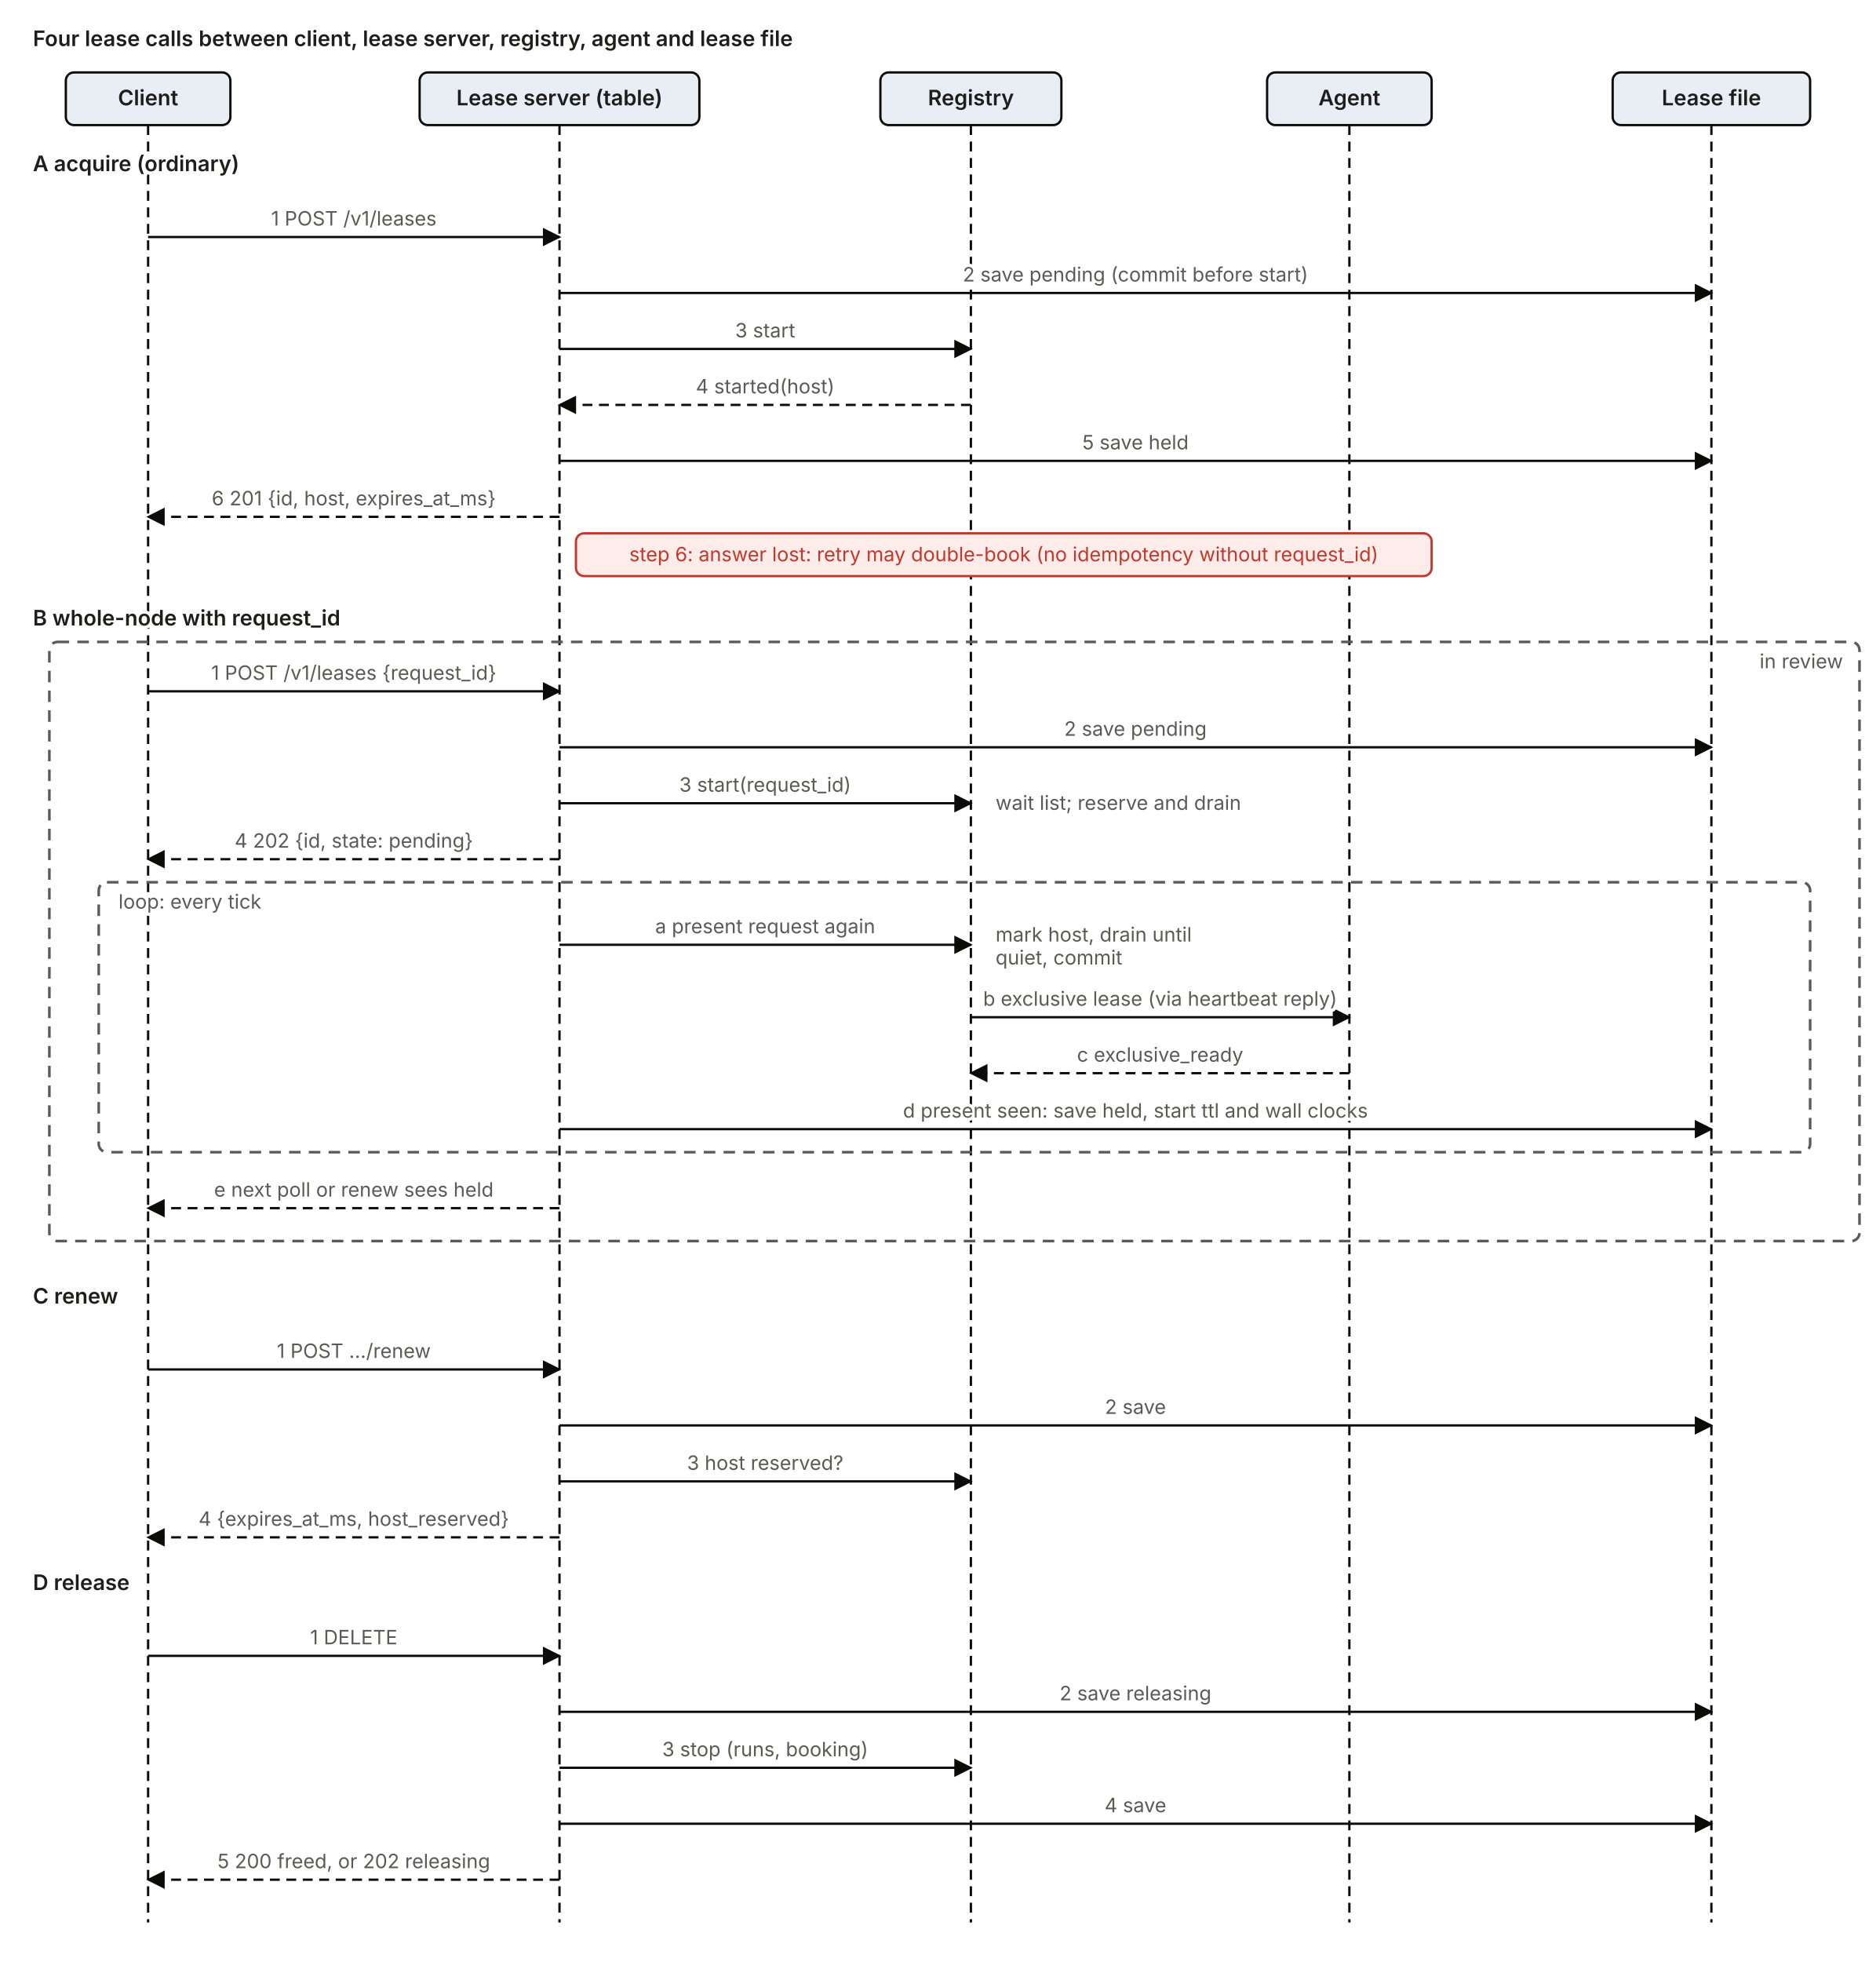
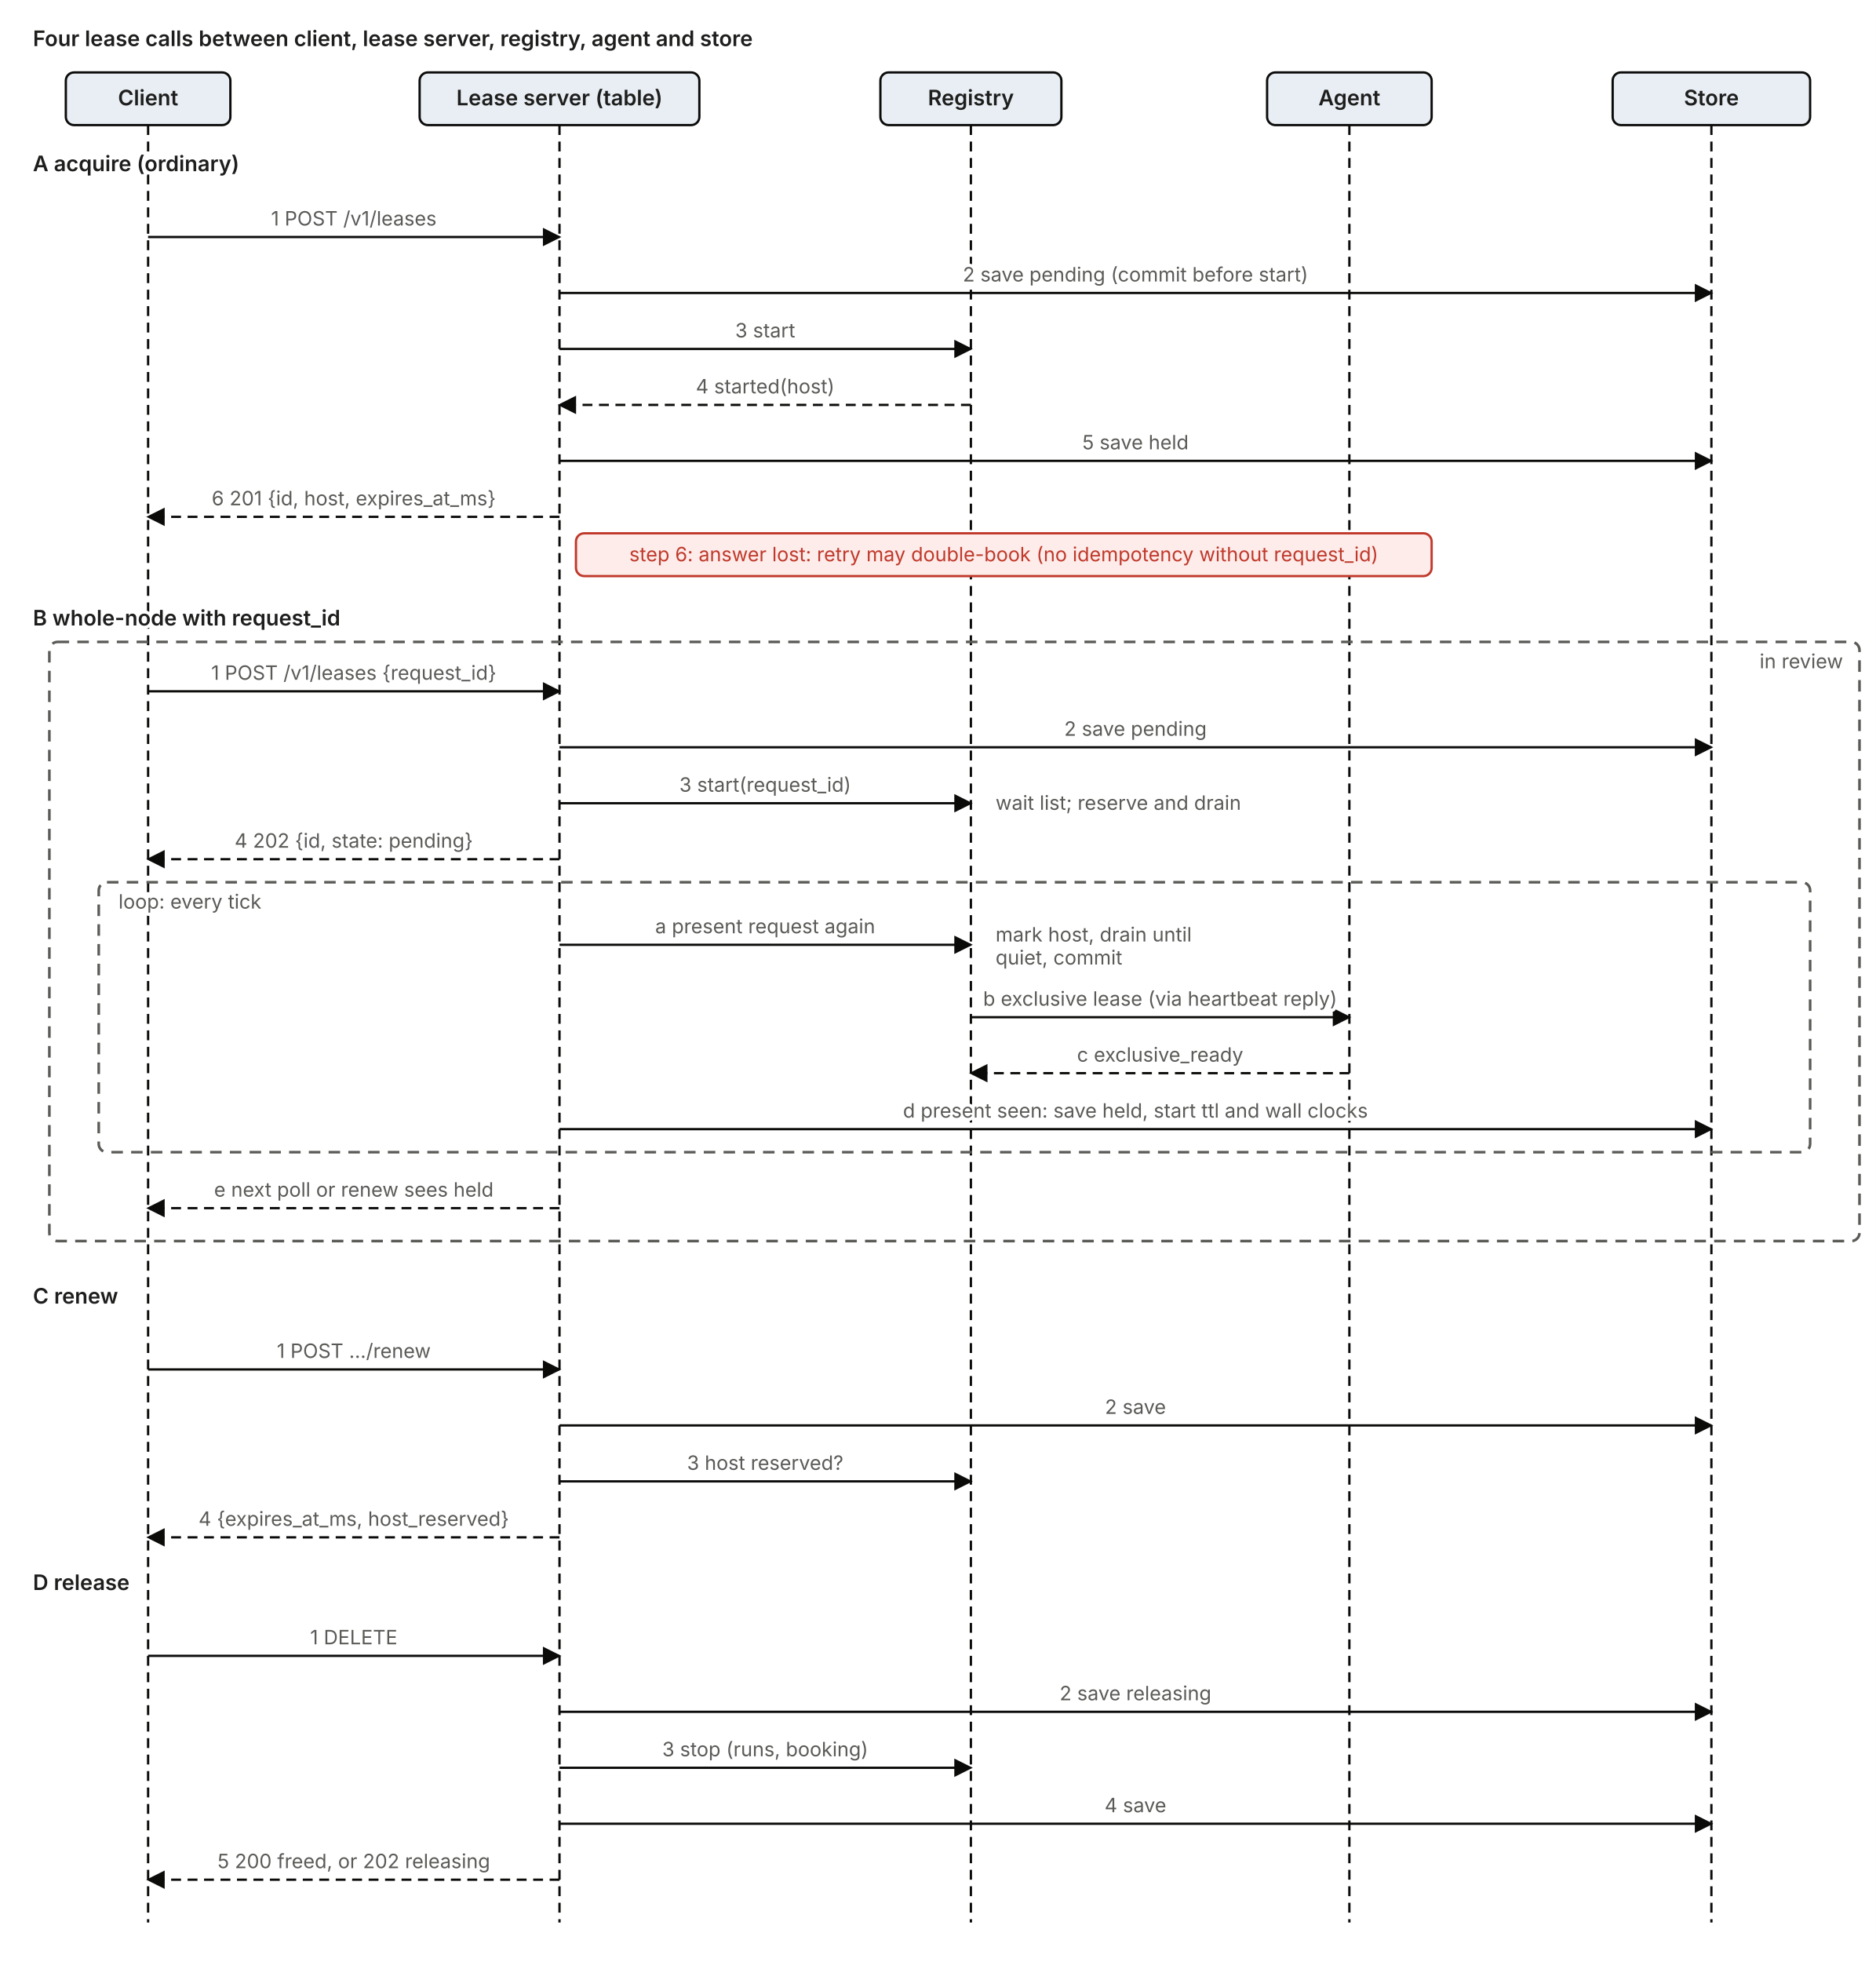
- <svg xmlns="http://www.w3.org/2000/svg" viewBox="0 0 1140 1192" width="1140" height="1192" role="img" aria-label="Sequence diagram between client, lease server, registry, agent and lease file for four flows: ordinary acquire, whole-node acquire with request_id, renew and release.">
+ <svg xmlns="http://www.w3.org/2000/svg" viewBox="0 0 1140 1192" width="1140" height="1192" role="img" aria-label="Sequence diagram between client, lease server, registry, agent and store for four flows: ordinary acquire, whole-node acquire with request_id, renew and release.">
  <defs>
    <marker id="lease-sequence-ak" viewBox="0 0 10 10" refX="9" refY="5" markerWidth="8" markerHeight="8" orient="auto-start-reverse">
      <path d="M0,0 L10,5 L0,10 z" fill="#0B0B0A" />
    </marker>
    <marker id="lease-sequence-ao" viewBox="0 0 10 10" refX="9" refY="5" markerWidth="8" markerHeight="8" orient="auto-start-reverse">
      <path d="M0,0 L10,5 L0,10 z" fill="#FD4F1D" />
    </marker>
    <marker id="lease-sequence-ar" viewBox="0 0 10 10" refX="9" refY="5" markerWidth="8" markerHeight="8" orient="auto-start-reverse">
      <path d="M0,0 L10,5 L0,10 z" fill="#C0392B" />
    </marker>
  </defs>
  <style>
.box{fill:#FFFFFF;stroke:#0B0B0A;stroke-width:1.4}
.box-b{fill:#E8EEF4;stroke:#0B0B0A;stroke-width:1.4}
.box-o{fill:#FFFAF5;stroke:#FD4F1D;stroke-width:1.4}
.box-a{fill:#FD4F1D;stroke:#FD4F1D;stroke-width:1.4}
.box-t{fill:none;stroke:#FD4F1D;stroke-width:2}
.box-p{fill:none;stroke:#5A5A57;stroke-width:1.6;stroke-dasharray:7 5}
.box-g{fill:#F0F0EE;stroke:#5A5A57;stroke-width:1.4}
.box-gd{fill:#F0F0EE;stroke:#5A5A57;stroke-width:1.4;stroke-dasharray:6 4}
.box-r{fill:#FDECEA;stroke:#C0392B;stroke-width:1.4}
.box-rd{fill:#FFFFFF;stroke:#C0392B;stroke-width:1.4;stroke-dasharray:6 4}
.box-n{fill:#E6F4EA;stroke:#2E7D32;stroke-width:1.4}
.ln{stroke:#0B0B0A;fill:none;stroke-width:1.4}
.ln-d{stroke:#0B0B0A;fill:none;stroke-width:1.4;stroke-dasharray:6 4}
.ln-o{stroke:#FD4F1D;fill:none;stroke-width:1.6}
.ln-r{stroke:#C0392B;fill:none;stroke-width:1.5}
.ln-rd{stroke:#C0392B;fill:none;stroke-width:1.5;stroke-dasharray:6 4}
text{fill:#1E1E1D;font-family:system-ui,-apple-system,'Segoe UI',sans-serif;font-size:13px}
.b{font-weight:600}
.t-m{fill:#5A5A57;font-size:12px}
.t-r{fill:#C0392B;font-size:12px}
.t-w{fill:#FFFFFF;font-weight:600}
.lbl{paint-order:stroke;stroke:#FFFFFF;stroke-width:4px;stroke-linejoin:round}
</style>
  <rect x="0" y="0" width="1140" height="1192" fill="#FFFFFF" />
  <path d="M90,76 L90,1168" class="ln-d" />
  <path d="M340,76 L340,1168" class="ln-d" />
  <path d="M590,76 L590,1168" class="ln-d" />
  <path d="M820,76 L820,1168" class="ln-d" />
  <path d="M1040,76 L1040,1168" class="ln-d" />
-   <text x="20" y="28" class="b" text-anchor="start" font-size="16">Four lease calls between client, lease server, registry, agent and lease file</text>
+   <text x="20" y="28" class="b" text-anchor="start" font-size="16">Four lease calls between client, lease server, registry, agent and store</text>
  <rect x="40.0" y="44" width="100" height="32" rx="5" class="box-b" />
  <text x="90.0" y="64.0" class="b" text-anchor="middle">Client</text>
  <rect x="255.0" y="44" width="170" height="32" rx="5" class="box-b" />
  <text x="340.0" y="64.0" class="b" text-anchor="middle">Lease server (table)</text>
  <rect x="535.0" y="44" width="110" height="32" rx="5" class="box-b" />
  <text x="590.0" y="64.0" class="b" text-anchor="middle">Registry</text>
  <rect x="770.0" y="44" width="100" height="32" rx="5" class="box-b" />
  <text x="820.0" y="64.0" class="b" text-anchor="middle">Agent</text>
  <rect x="980.0" y="44" width="120" height="32" rx="5" class="box-b" />
-   <text x="1040.0" y="64.0" class="b" text-anchor="middle">Lease file</text>
+   <text x="1040.0" y="64.0" class="b" text-anchor="middle">Store</text>
  <text x="20" y="104" class="b lbl" text-anchor="start">A  acquire (ordinary)</text>
  <path d="M90,144 L340,144" class="ln" marker-end="url(#lease-sequence-ak)" />
  <text x="215.0" y="137" class="t-m lbl" text-anchor="middle">1  POST /v1/leases</text>
  <path d="M340,178 L1040,178" class="ln" marker-end="url(#lease-sequence-ak)" />
  <text x="690.0" y="171" class="t-m lbl" text-anchor="middle">2  save pending (commit before start)</text>
  <path d="M340,212 L590,212" class="ln" marker-end="url(#lease-sequence-ak)" />
  <text x="465.0" y="205" class="t-m lbl" text-anchor="middle">3  start</text>
  <path d="M590,246 L340,246" class="ln-d" marker-end="url(#lease-sequence-ak)" />
  <text x="465.0" y="239" class="t-m lbl" text-anchor="middle">4  started(host)</text>
  <path d="M340,280 L1040,280" class="ln" marker-end="url(#lease-sequence-ak)" />
  <text x="690.0" y="273" class="t-m lbl" text-anchor="middle">5  save held</text>
  <path d="M340,314 L90,314" class="ln-d" marker-end="url(#lease-sequence-ak)" />
  <text x="215.0" y="307" class="t-m lbl" text-anchor="middle">6  201 {id, host, expires_at_ms}</text>
  <rect x="350" y="324" width="520" height="26" rx="5" class="box-r" />
  <text x="610.0" y="341.0" class="t-r" text-anchor="middle">step 6: answer lost: retry may double-book (no idempotency without request_id)</text>
  <text x="20" y="380" class="b lbl" text-anchor="start">B  whole-node with request_id</text>
  <path d="M90,420 L340,420" class="ln" marker-end="url(#lease-sequence-ak)" />
  <text x="215.0" y="413" class="t-m lbl" text-anchor="middle">1  POST /v1/leases {request_id}</text>
  <path d="M340,454 L1040,454" class="ln" marker-end="url(#lease-sequence-ak)" />
  <text x="690.0" y="447" class="t-m lbl" text-anchor="middle">2  save pending</text>
  <path d="M340,488 L590,488" class="ln" marker-end="url(#lease-sequence-ak)" />
  <text x="465.0" y="481" class="t-m lbl" text-anchor="middle">3  start(request_id)</text>
  <text x="605" y="492" class="t-m lbl" text-anchor="start">wait list; reserve and drain</text>
  <path d="M340,522 L90,522" class="ln-d" marker-end="url(#lease-sequence-ak)" />
  <text x="215.0" y="515" class="t-m lbl" text-anchor="middle">4  202 {id, state: pending}</text>
  <path d="M340,574 L590,574" class="ln" marker-end="url(#lease-sequence-ak)" />
  <text x="465.0" y="567" class="t-m lbl" text-anchor="middle">a  present request again</text>
  <text x="605" y="572" class="t-m lbl" text-anchor="start">mark host, drain until</text>
  <text x="605" y="586" class="t-m lbl" text-anchor="start">quiet, commit</text>
  <path d="M590,618 L820,618" class="ln" marker-end="url(#lease-sequence-ak)" />
  <text x="705.0" y="611" class="t-m lbl" text-anchor="middle">b  exclusive lease (via heartbeat reply)</text>
  <path d="M820,652 L590,652" class="ln-d" marker-end="url(#lease-sequence-ak)" />
  <text x="705.0" y="645" class="t-m lbl" text-anchor="middle">c  exclusive_ready</text>
  <path d="M340,686 L1040,686" class="ln" marker-end="url(#lease-sequence-ak)" />
  <text x="690.0" y="679" class="t-m lbl" text-anchor="middle">d  present seen: save held, start ttl and wall clocks</text>
  <rect x="60" y="536" width="1040" height="164" rx="5" class="box-p" />
  <text x="72" y="552" class="t-m lbl" text-anchor="start">loop: every tick</text>
  <path d="M340,734 L90,734" class="ln-d" marker-end="url(#lease-sequence-ak)" />
  <text x="215.0" y="727" class="t-m lbl" text-anchor="middle">e  next poll or renew sees held</text>
  <rect x="30" y="390" width="1100" height="364" rx="5" class="box-p" />
  <text x="1120" y="406" class="t-m" text-anchor="end">in review</text>
  <text x="20" y="792" class="b lbl" text-anchor="start">C  renew</text>
  <path d="M90,832 L340,832" class="ln" marker-end="url(#lease-sequence-ak)" />
  <text x="215.0" y="825" class="t-m lbl" text-anchor="middle">1  POST .../renew</text>
  <path d="M340,866 L1040,866" class="ln" marker-end="url(#lease-sequence-ak)" />
  <text x="690.0" y="859" class="t-m lbl" text-anchor="middle">2  save</text>
  <path d="M340,900 L590,900" class="ln" marker-end="url(#lease-sequence-ak)" />
  <text x="465.0" y="893" class="t-m lbl" text-anchor="middle">3  host reserved?</text>
  <path d="M340,934 L90,934" class="ln-d" marker-end="url(#lease-sequence-ak)" />
  <text x="215.0" y="927" class="t-m lbl" text-anchor="middle">4  {expires_at_ms, host_reserved}</text>
  <text x="20" y="966" class="b lbl" text-anchor="start">D  release</text>
  <path d="M90,1006 L340,1006" class="ln" marker-end="url(#lease-sequence-ak)" />
  <text x="215.0" y="999" class="t-m lbl" text-anchor="middle">1  DELETE</text>
  <path d="M340,1040 L1040,1040" class="ln" marker-end="url(#lease-sequence-ak)" />
  <text x="690.0" y="1033" class="t-m lbl" text-anchor="middle">2  save releasing</text>
  <path d="M340,1074 L590,1074" class="ln" marker-end="url(#lease-sequence-ak)" />
  <text x="465.0" y="1067" class="t-m lbl" text-anchor="middle">3  stop (runs, booking)</text>
  <path d="M340,1108 L1040,1108" class="ln" marker-end="url(#lease-sequence-ak)" />
  <text x="690.0" y="1101" class="t-m lbl" text-anchor="middle">4  save</text>
  <path d="M340,1142 L90,1142" class="ln-d" marker-end="url(#lease-sequence-ak)" />
  <text x="215.0" y="1135" class="t-m lbl" text-anchor="middle">5  200 freed, or 202 releasing</text>
</svg>
